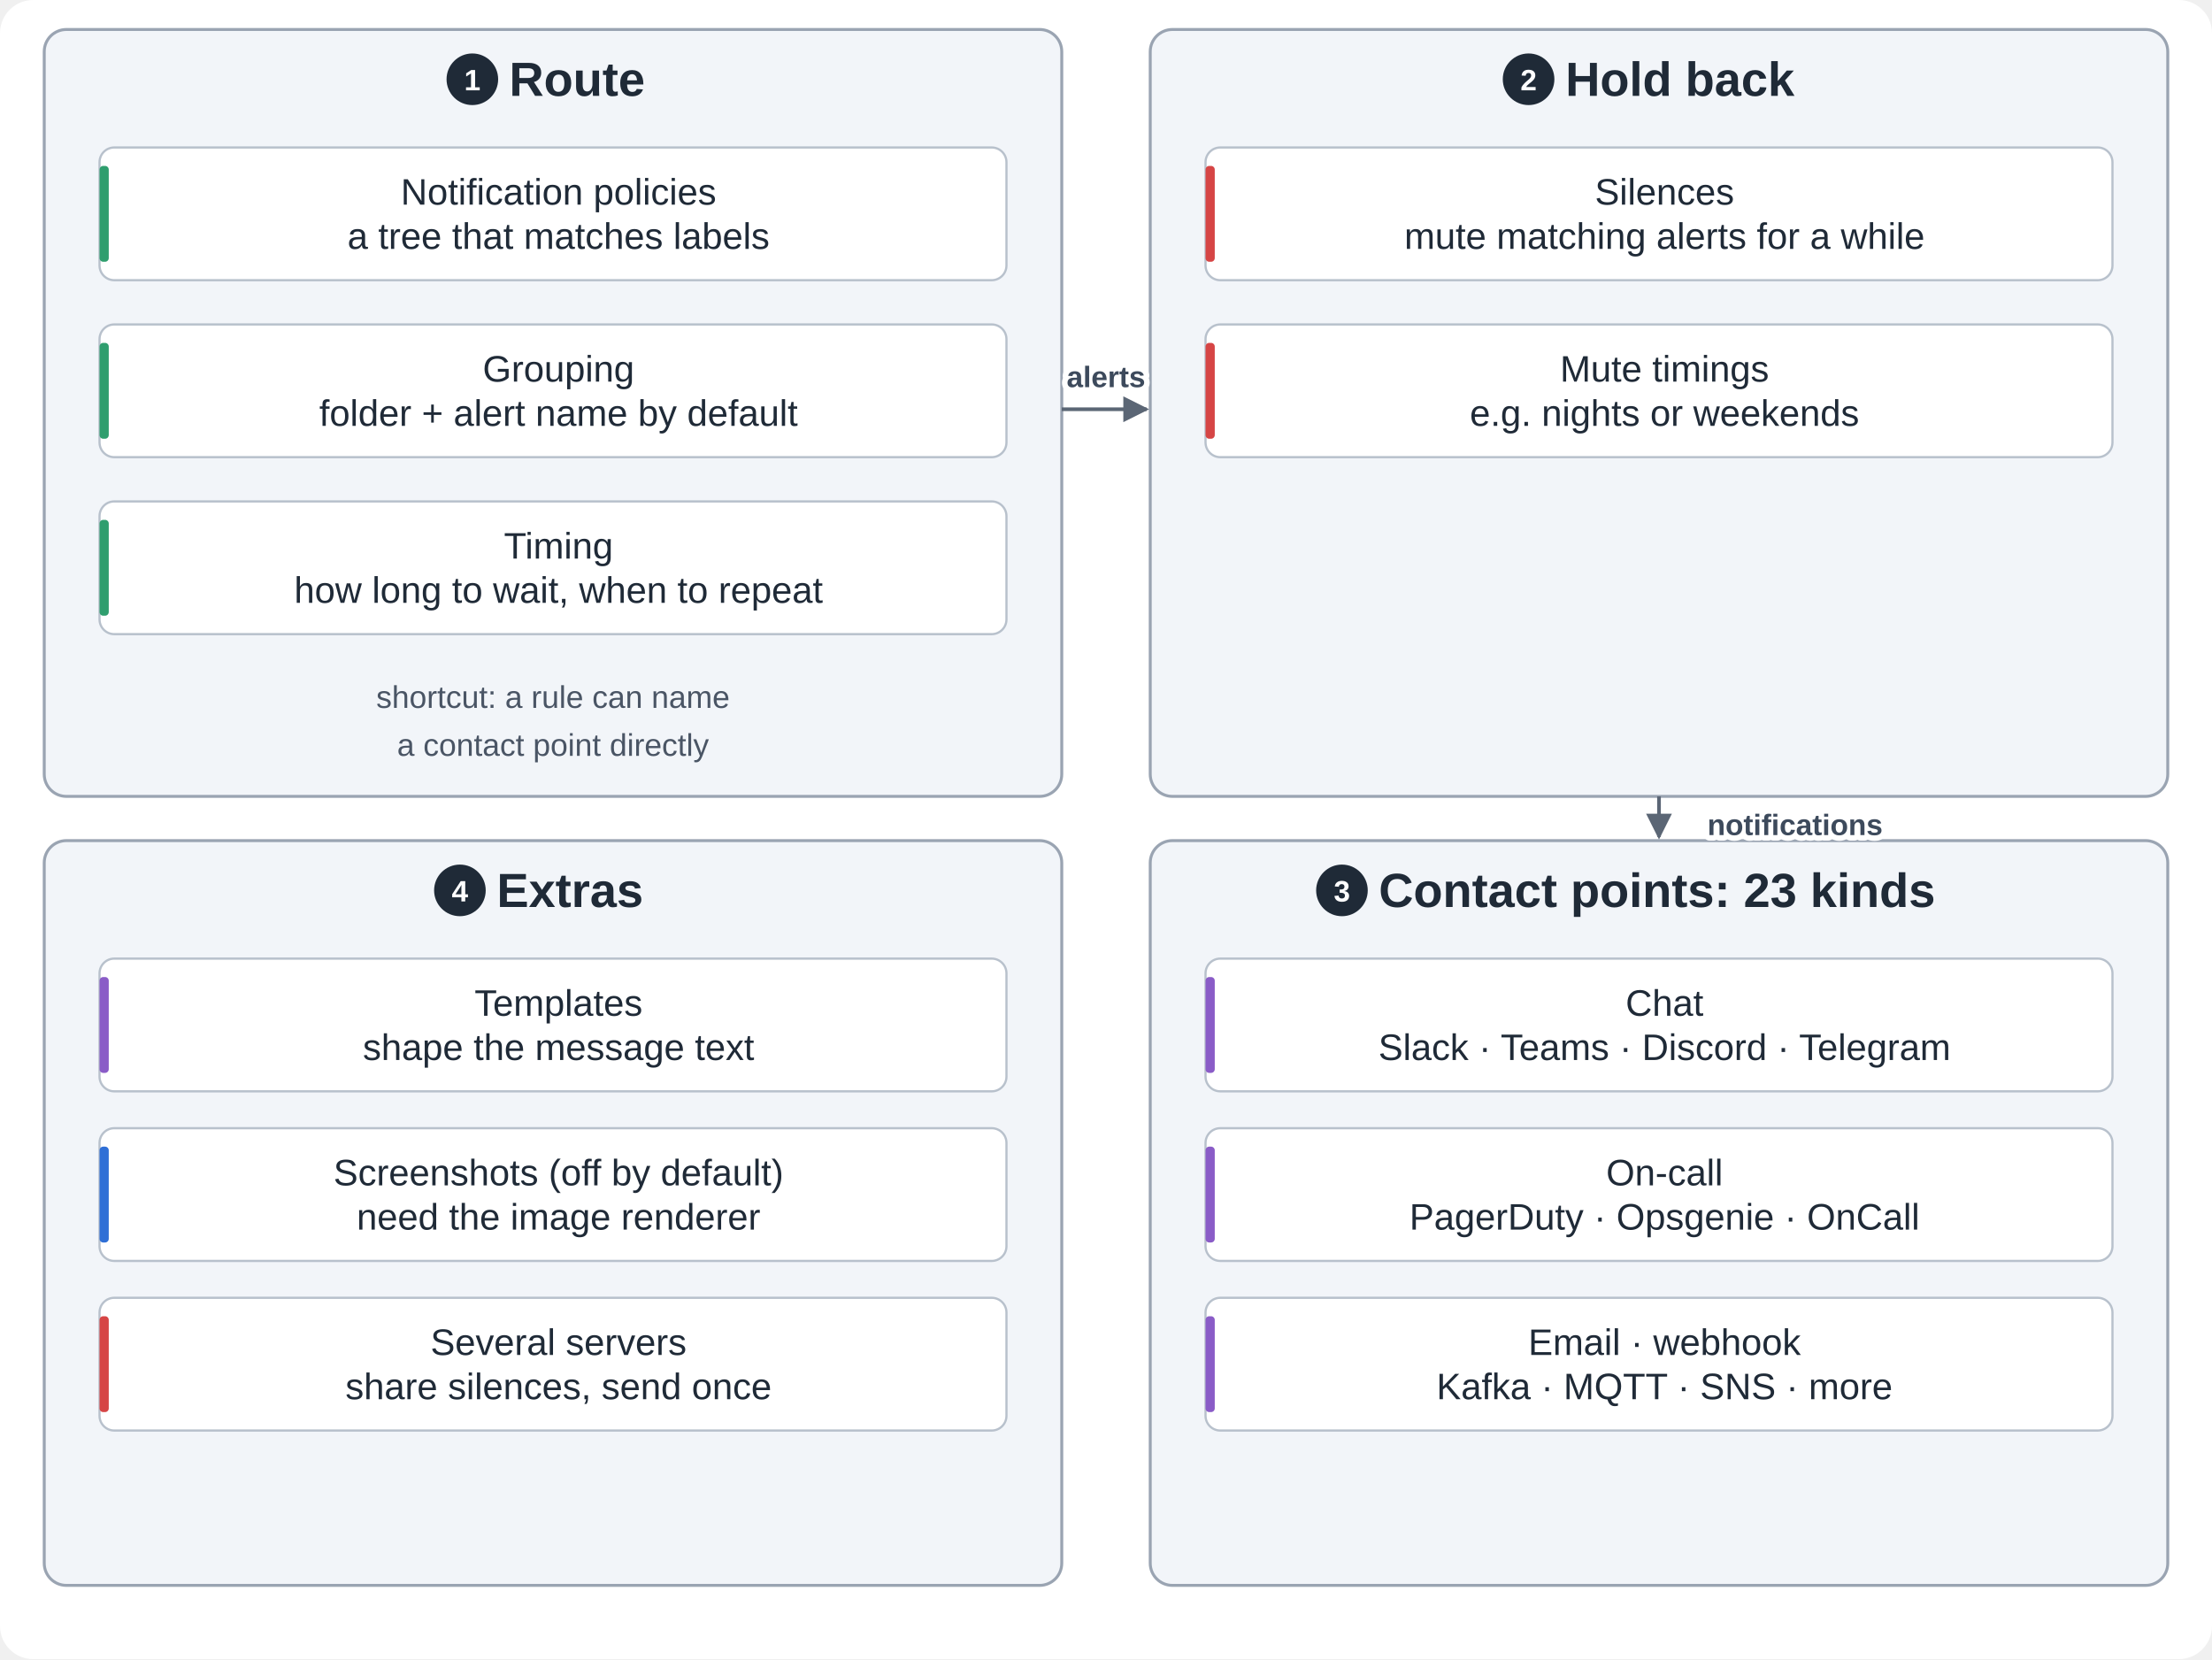
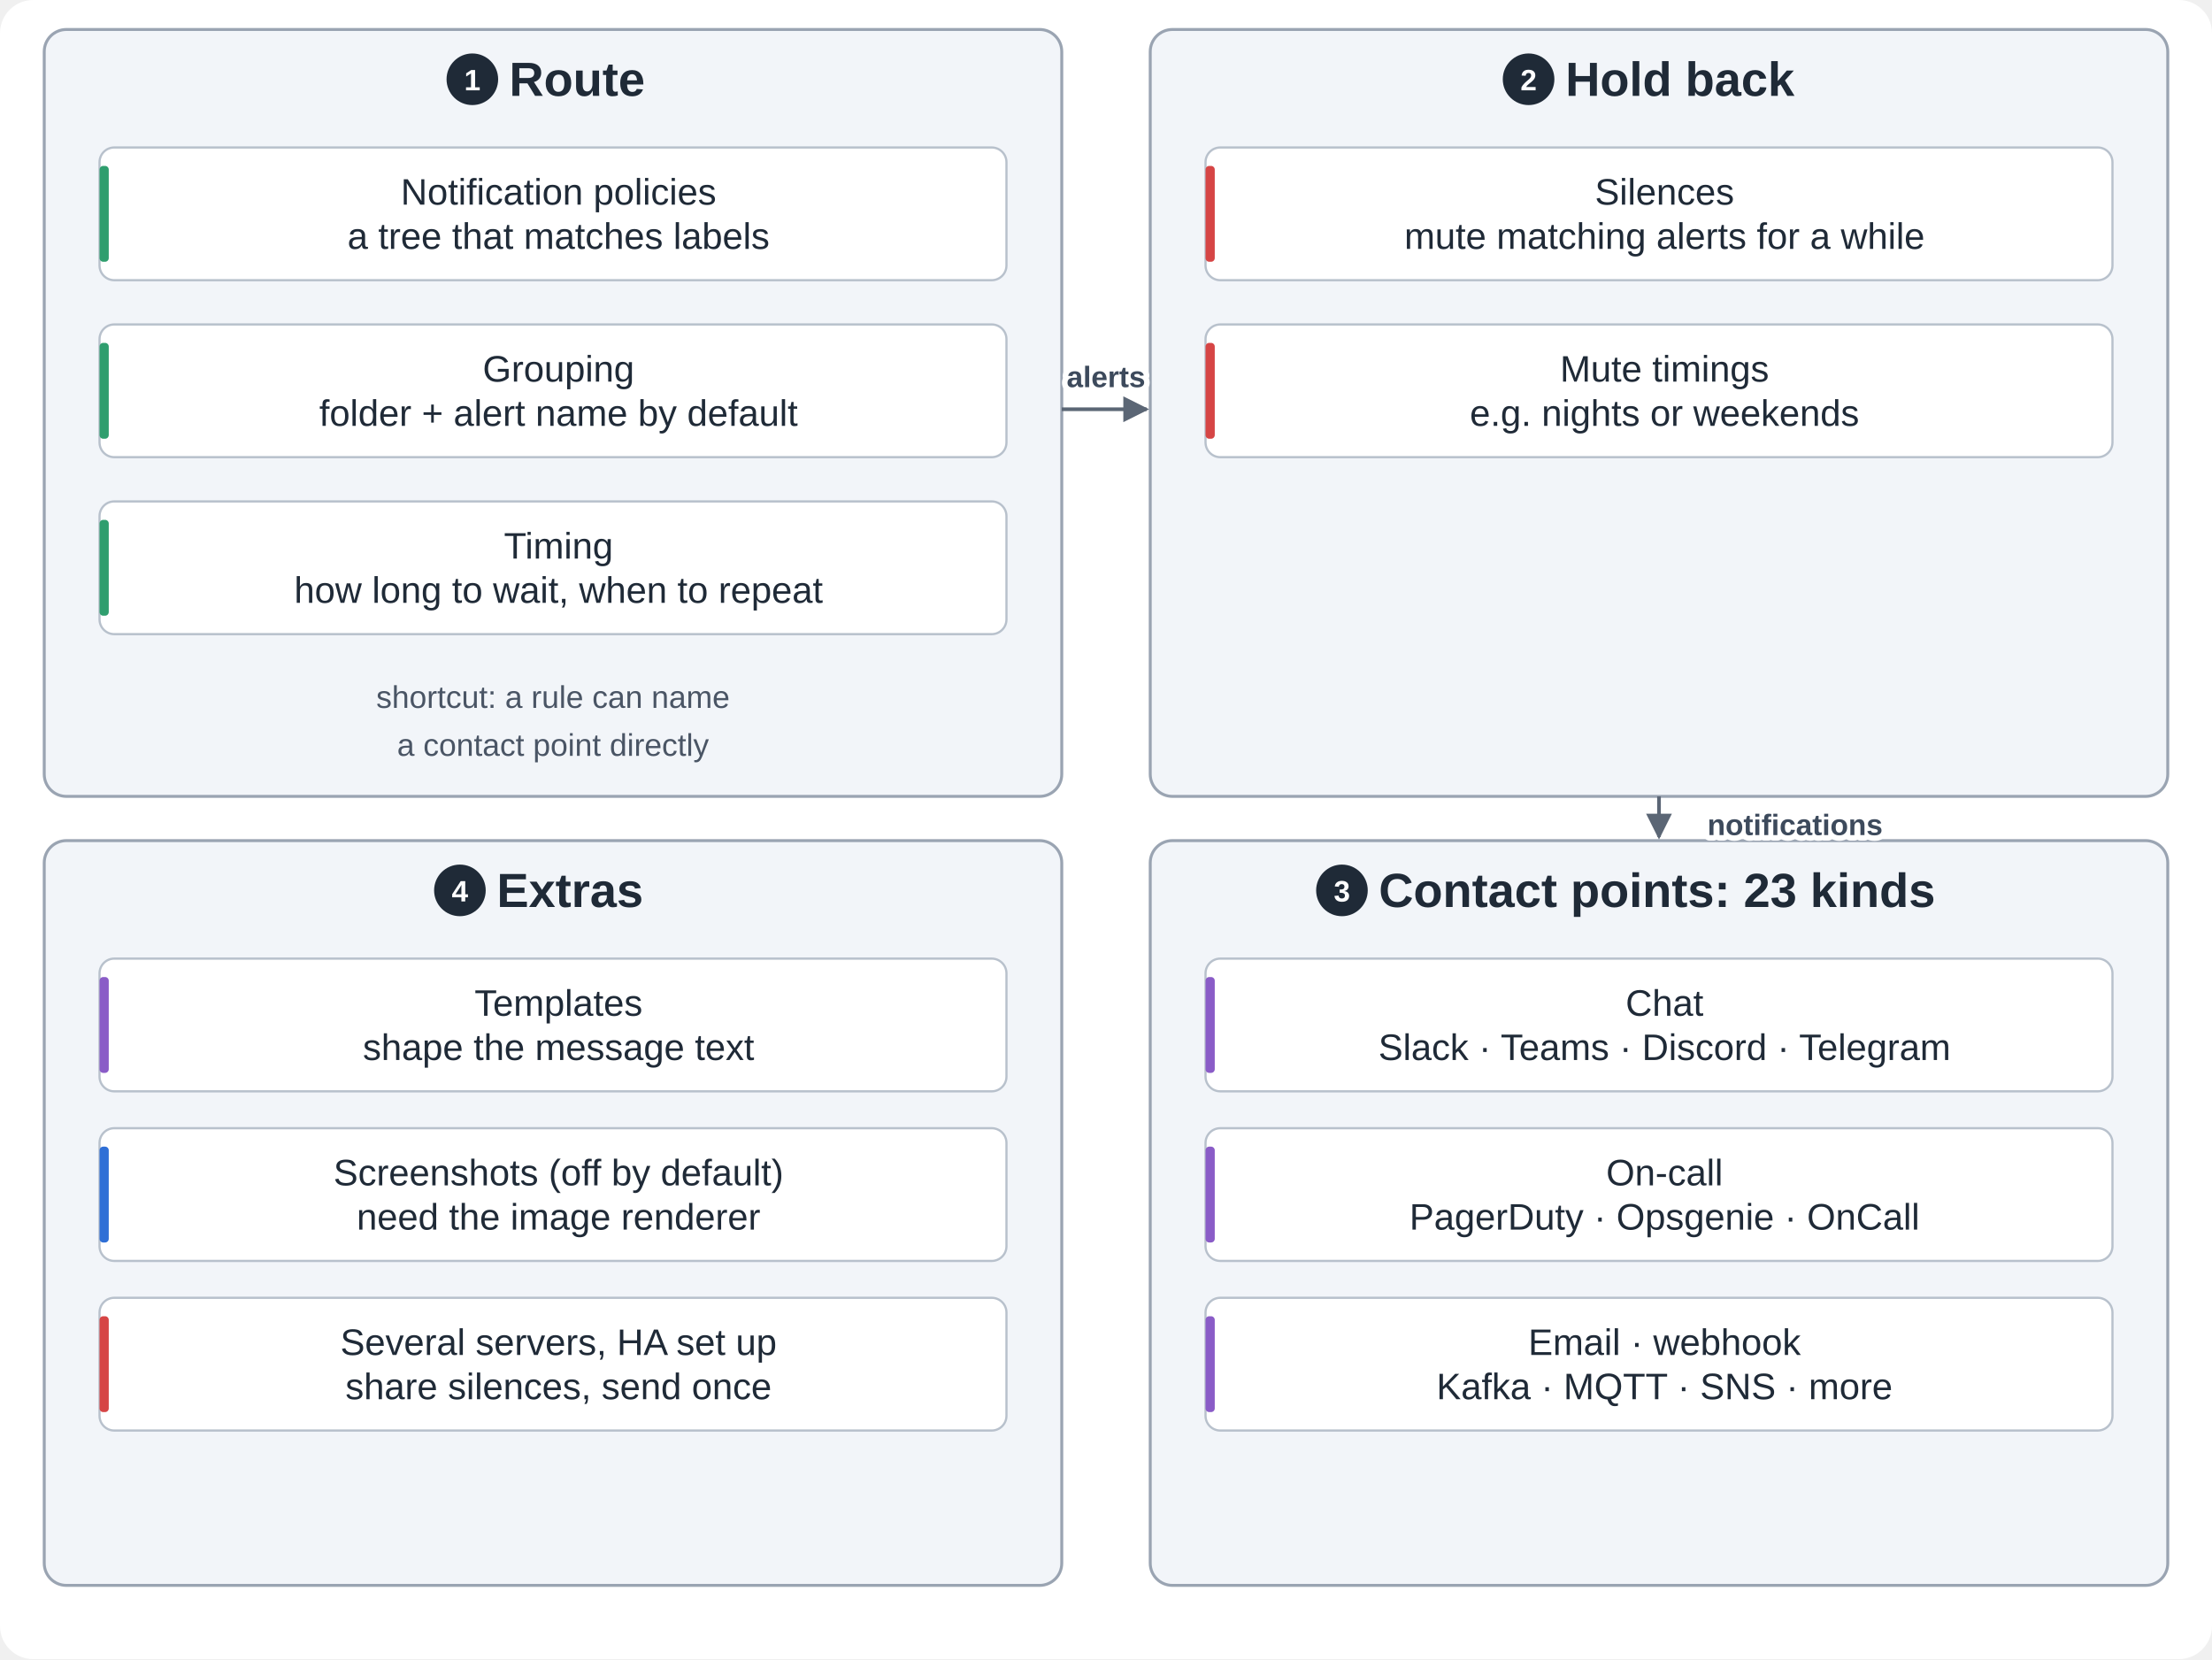
<svg xmlns="http://www.w3.org/2000/svg" viewBox="0 0 1200 900" width="1200" height="900" role="img" aria-labelledby="t d">
  <defs>
    <marker id="arr" viewBox="0 0 10 10" refX="9" refY="5" markerWidth="7" markerHeight="7" orient="auto">
      <path d="M0 0L10 5L0 10z" fill="#5b6675" />
    </marker>
    <marker id="ca" viewBox="0 0 10 10" refX="5" refY="5" markerWidth="6" markerHeight="6" orient="auto">
      <path d="M0 0L10 5L0 10z" fill="#5b6675" />
    </marker>
  </defs>
  <style>
text{font-family:-apple-system,"Helvetica Neue",Arial,"PingFang SC",sans-serif;fill:#1f2a37}
.gt{font-size:26px;font-weight:700}
.st{font-size:20px;font-weight:700}
.ag{font-size:20px}
.q{font-size:18px;fill:#3d4a5c}
.lb{font-size:17px;fill:#4a5565}
.al{font-size:16px;font-weight:600;fill:#3d4a5c;paint-order:stroke;stroke:#ffffff;stroke-width:6px;stroke-linejoin:round}
.grp{fill:#f2f5f9;stroke:#9aa4b2;stroke-width:1.6}
.sub{fill:#e8edf3;stroke:#b8c1cc;stroke-width:1.2}
.agent{fill:#ffffff;stroke:#b8c1cc;stroke-width:1.2}
.human{fill:#d6e6fb;stroke:#9cbbe6;stroke-width:1.2}
.front{fill:#dcf0e0;stroke:#9ccfa8;stroke-width:1.2}
.flow{stroke:#5b6675;stroke-width:2;fill:none;marker-end:url(#arr)}
.back{stroke-dasharray:7 5}
.cyc{stroke:#5b6675;stroke-width:2;fill:none;marker-end:url(#ca)}
.num{fill:#1f2a37}
.numt{font-size:16px;font-weight:700;fill:#ffffff}
</style>
  <rect width="1200" height="900" rx="18" fill="#ffffff" />
  <rect x="24" y="16" width="552" height="416" rx="12" class="grp" />
  <circle cx="256.25" cy="43" r="14" class="num" />
  <text x="256.25" y="49" class="numt" text-anchor="middle">1</text>
  <text x="276.25" y="52" class="gt" text-anchor="start">Route</text>
  <rect x="54" y="80" width="492" height="72" rx="8" class="agent" />
  <rect x="54" y="90" width="5" height="52" rx="2" fill="#2f9e6e" />
  <text x="303.0" y="111.0" class="ag" text-anchor="middle">Notification policies</text>
  <text x="303.0" y="135.0" class="ag" text-anchor="middle">a tree that matches labels</text>
  <rect x="54" y="176" width="492" height="72" rx="8" class="agent" />
  <rect x="54" y="186" width="5" height="52" rx="2" fill="#2f9e6e" />
  <text x="303.0" y="207.0" class="ag" text-anchor="middle">Grouping</text>
  <text x="303.0" y="231.0" class="ag" text-anchor="middle">folder + alert name by default</text>
  <rect x="54" y="272" width="492" height="72" rx="8" class="agent" />
  <rect x="54" y="282" width="5" height="52" rx="2" fill="#2f9e6e" />
  <text x="303.0" y="303.0" class="ag" text-anchor="middle">Timing</text>
  <text x="303.0" y="327.0" class="ag" text-anchor="middle">how long to wait, when to repeat</text>
  <text x="300.0" y="384" class="lb" text-anchor="middle">shortcut: a rule can name</text>
  <text x="300.0" y="410" class="lb" text-anchor="middle">a contact point directly</text>
  <rect x="624" y="16" width="552" height="416" rx="12" class="grp" />
  <circle cx="829.25" cy="43" r="14" class="num" />
  <text x="829.25" y="49" class="numt" text-anchor="middle">2</text>
  <text x="849.25" y="52" class="gt" text-anchor="start">Hold back</text>
  <rect x="654" y="80" width="492" height="72" rx="8" class="agent" />
  <rect x="654" y="90" width="5" height="52" rx="2" fill="#d64545" />
  <text x="903.0" y="111.0" class="ag" text-anchor="middle">Silences</text>
  <text x="903.0" y="135.0" class="ag" text-anchor="middle">mute matching alerts for a while</text>
  <rect x="654" y="176" width="492" height="72" rx="8" class="agent" />
  <rect x="654" y="186" width="5" height="52" rx="2" fill="#d64545" />
  <text x="903.0" y="207.0" class="ag" text-anchor="middle">Mute timings</text>
  <text x="903.0" y="231.0" class="ag" text-anchor="middle">e.g. nights or weekends</text>
  <rect x="624" y="456" width="552" height="404" rx="12" class="grp" />
  <circle cx="728.0" cy="483" r="14" class="num" />
  <text x="728.0" y="489" class="numt" text-anchor="middle">3</text>
  <text x="748.0" y="492" class="gt" text-anchor="start">Contact points: 23 kinds</text>
  <rect x="654" y="520" width="492" height="72" rx="8" class="agent" />
  <rect x="654" y="530" width="5" height="52" rx="2" fill="#8a5cc7" />
  <text x="903.0" y="551.0" class="ag" text-anchor="middle">Chat</text>
  <text x="903.0" y="575.0" class="ag" text-anchor="middle">Slack · Teams · Discord · Telegram</text>
  <rect x="654" y="612" width="492" height="72" rx="8" class="agent" />
  <rect x="654" y="622" width="5" height="52" rx="2" fill="#8a5cc7" />
  <text x="903.0" y="643.0" class="ag" text-anchor="middle">On-call</text>
  <text x="903.0" y="667.0" class="ag" text-anchor="middle">PagerDuty · Opsgenie · OnCall</text>
  <rect x="654" y="704" width="492" height="72" rx="8" class="agent" />
  <rect x="654" y="714" width="5" height="52" rx="2" fill="#8a5cc7" />
  <text x="903.0" y="735.0" class="ag" text-anchor="middle">Email · webhook</text>
  <text x="903.0" y="759.0" class="ag" text-anchor="middle">Kafka · MQTT · SNS · more</text>
  <rect x="24" y="456" width="552" height="404" rx="12" class="grp" />
  <circle cx="249.5" cy="483" r="14" class="num" />
  <text x="249.5" y="489" class="numt" text-anchor="middle">4</text>
  <text x="269.5" y="492" class="gt" text-anchor="start">Extras</text>
  <rect x="54" y="520" width="492" height="72" rx="8" class="agent" />
  <rect x="54" y="530" width="5" height="52" rx="2" fill="#8a5cc7" />
  <text x="303.0" y="551.0" class="ag" text-anchor="middle">Templates</text>
  <text x="303.0" y="575.0" class="ag" text-anchor="middle">shape the message text</text>
  <rect x="54" y="612" width="492" height="72" rx="8" class="agent" />
  <rect x="54" y="622" width="5" height="52" rx="2" fill="#2f6fd6" />
  <text x="303.0" y="643.0" class="ag" text-anchor="middle">Screenshots (off by default)</text>
  <text x="303.0" y="667.0" class="ag" text-anchor="middle">need the image renderer</text>
  <rect x="54" y="704" width="492" height="72" rx="8" class="agent" />
  <rect x="54" y="714" width="5" height="52" rx="2" fill="#d64545" />
-   <text x="303.0" y="735.0" class="ag" text-anchor="middle">Several servers</text>
+   <text x="303.0" y="735.0" class="ag" text-anchor="middle">Several servers, HA set up</text>
  <text x="303.0" y="759.0" class="ag" text-anchor="middle">share silences, send once</text>
  <path d="M576 222H622" class="flow" />
  <text x="600" y="210" class="al" text-anchor="middle">alerts</text>
  <path d="M900.0 432V454" class="flow" />
  <text x="973.8" y="453" class="al" text-anchor="middle">notifications</text>
</svg>
